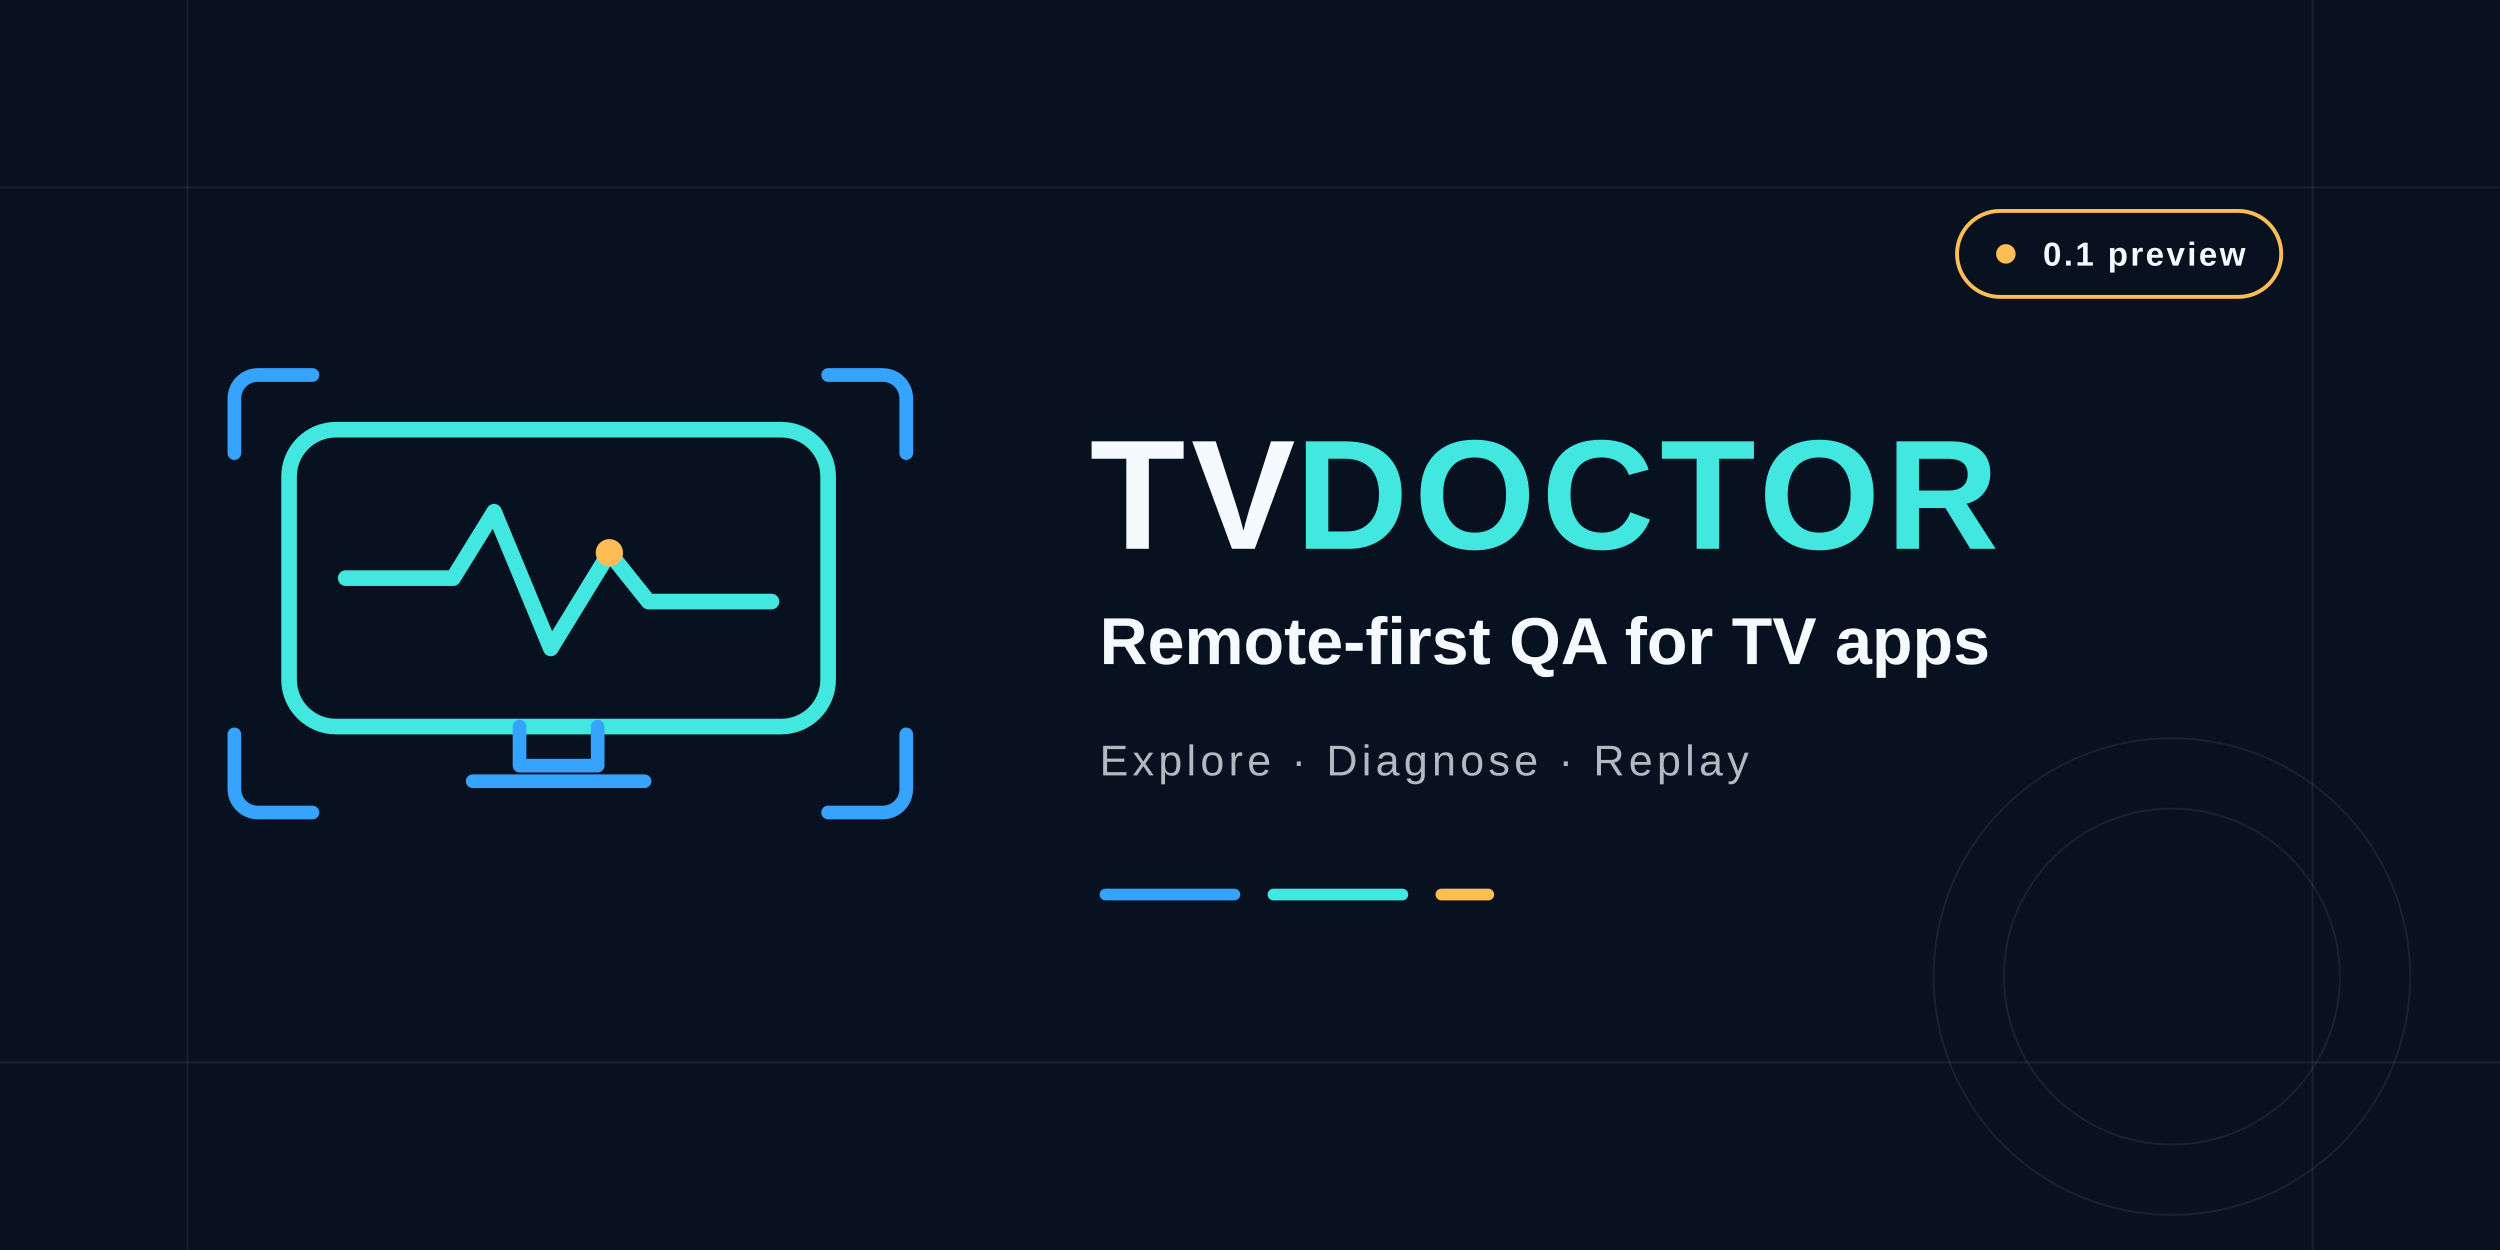
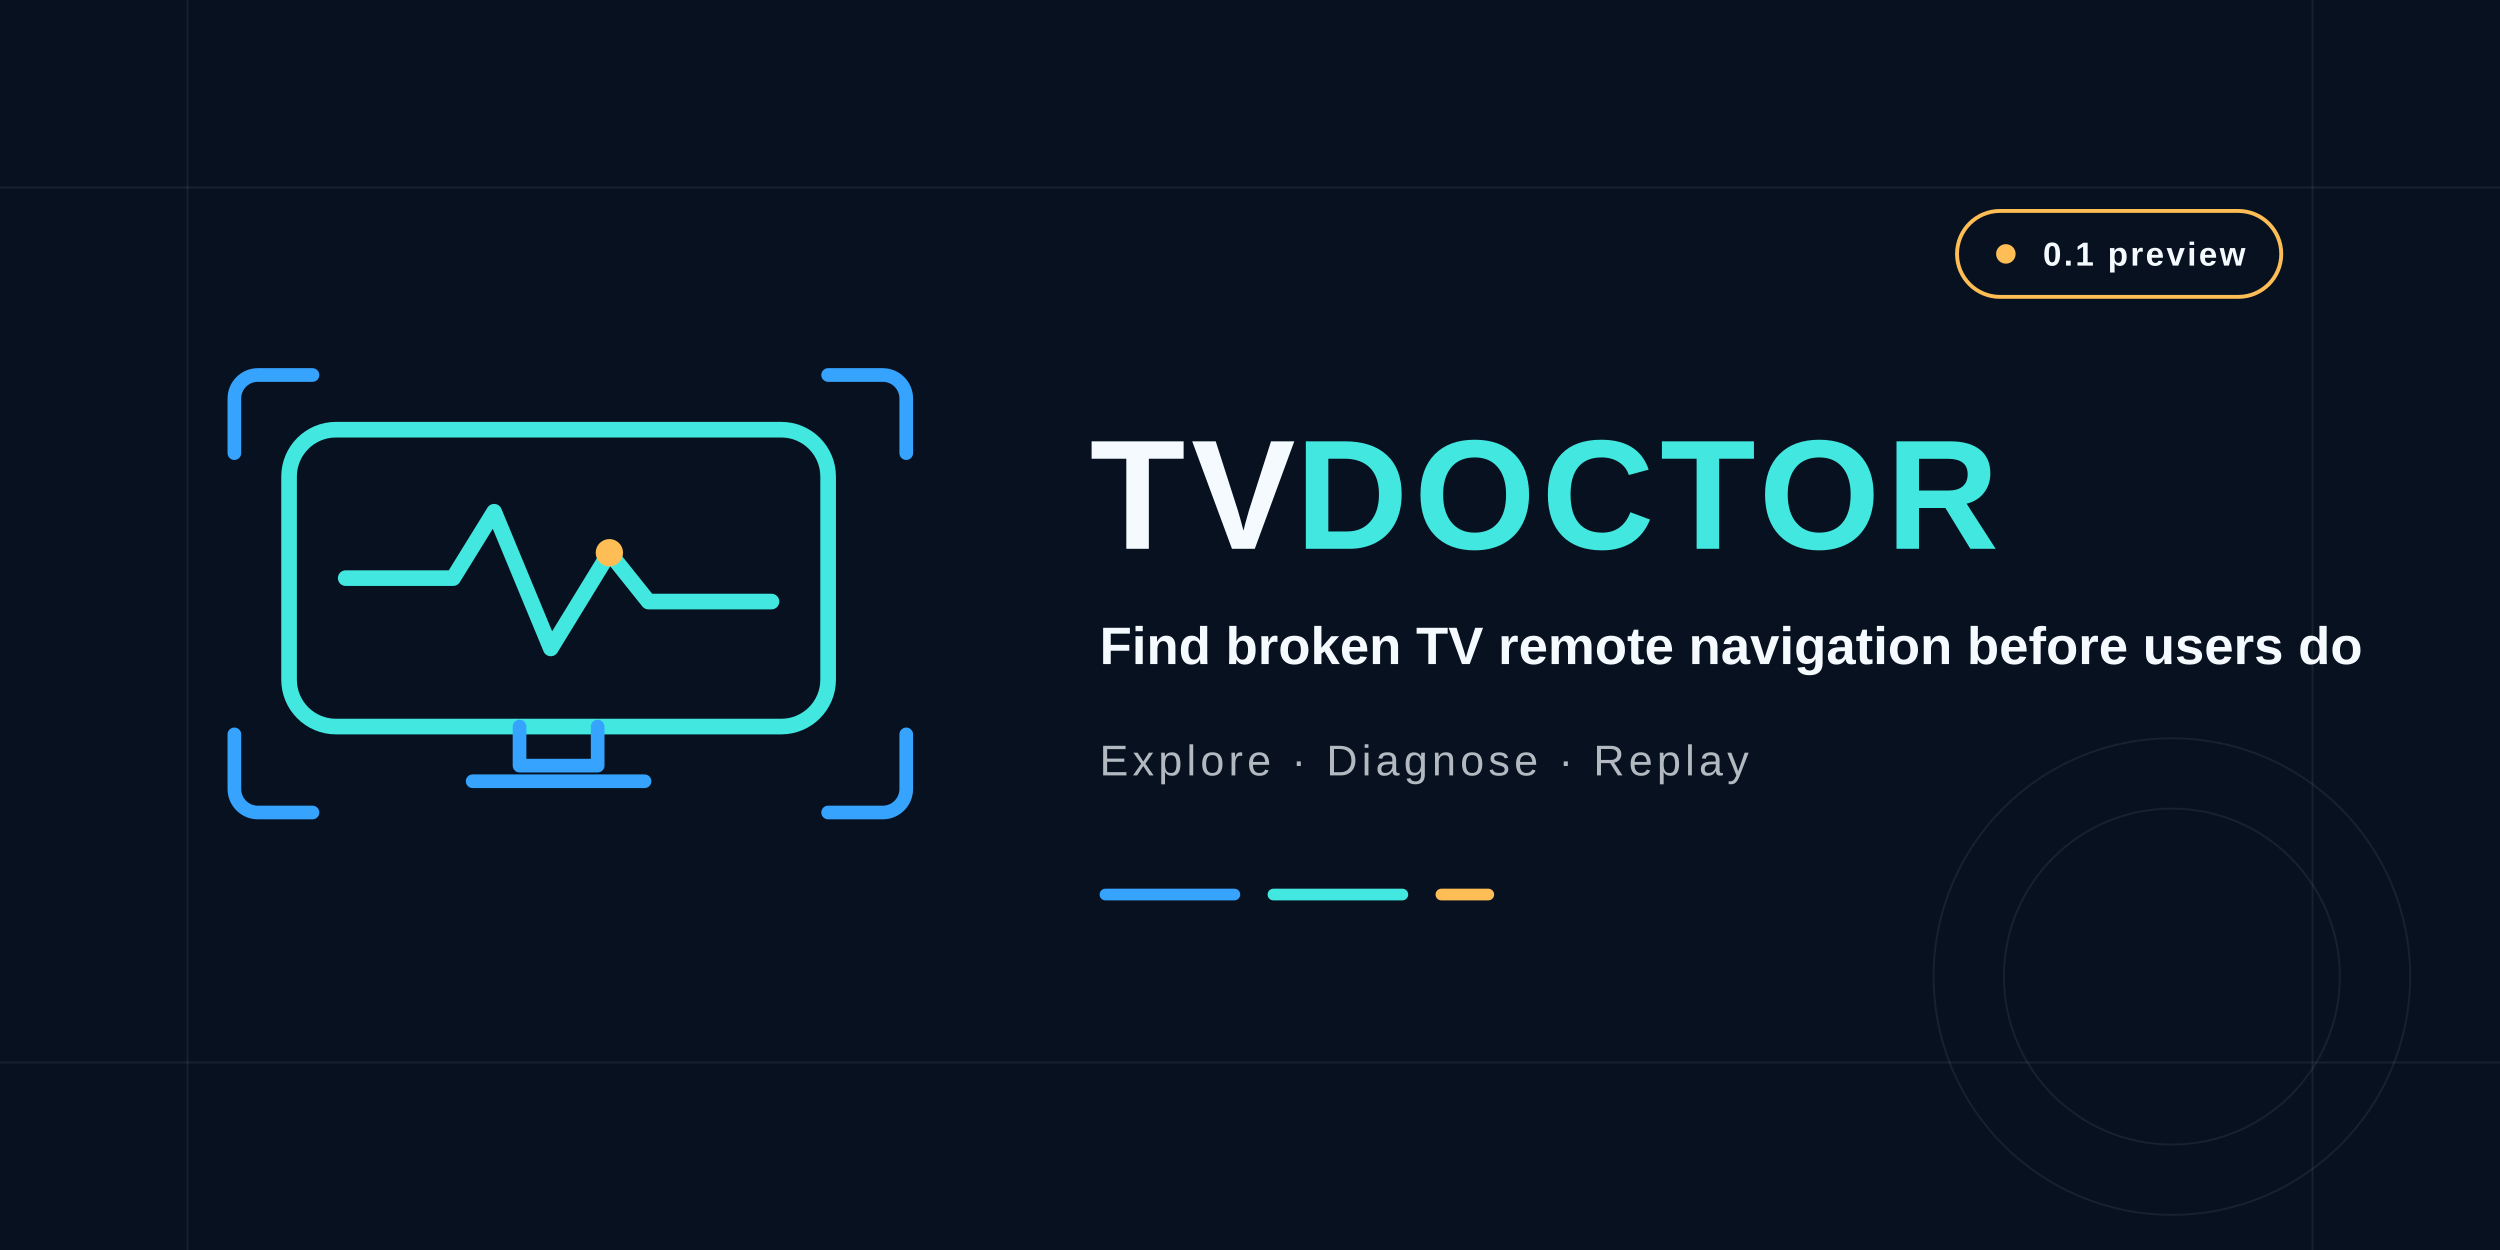
<svg xmlns="http://www.w3.org/2000/svg" viewBox="0 0 1280 640" width="1280" height="640" role="img" aria-labelledby="tvdoctor-social-title tvdoctor-social-description">
  <rect width="1280" height="640" fill="#07111F" />
  <g fill="none" stroke="#F5FAFF" stroke-opacity=".07" stroke-width="1">
    <path d="M0 96h1280M0 544h1280" />
    <path d="M96 0v640M1184 0v640" />
    <circle cx="1112" cy="500" r="122" />
    <circle cx="1112" cy="500" r="86" />
  </g>
  <g transform="translate(112 184)" fill="none" stroke-linecap="round" stroke-linejoin="round">
    <g stroke="#36A3FF" stroke-width="7">
      <path d="M48 8H20C13.4 8 8 13.4 8 20v28" />
      <path d="M312 8h28c6.6 0 12 5.4 12 12v28" />
      <path d="M8 192v28c0 6.6 5.4 12 12 12h28" />
      <path d="M352 192v28c0 6.6-5.4 12-12 12h-28" />
    </g>
    <rect x="36" y="36" width="276" height="152" rx="24" stroke="#42E8E0" stroke-width="8" />
    <path d="M65 112h55l21-34 29 70 30-49 20 25h63" stroke="#42E8E0" stroke-width="8" />
    <circle cx="200" cy="99" r="7" fill="#FFBE55" stroke="none" />
    <path d="M154 188v20h40v-20M130 216h88" stroke="#36A3FF" stroke-width="7" />
  </g>
  <g font-family="Arial, Helvetica, sans-serif">
    <text x="558" y="281" fill="#F5FAFF" font-size="80" font-weight="800" letter-spacing="3">TV<tspan fill="#42E8E0">DOCTOR</tspan>
    </text>
-     <text x="563" y="340" fill="#F5FAFF" font-size="34" font-weight="600">Remote-first QA for TV apps</text>
+     <text x="563" y="340" fill="#F5FAFF" font-size="27" font-weight="600">Find broken TV remote navigation before users do</text>
    <text x="563" y="397" fill="#F5FAFF" fill-opacity=".72" font-size="22" font-weight="500" letter-spacing="2.2">Explore · Diagnose · Replay</text>
  </g>
  <g transform="translate(1002 108)" font-family="Arial, Helvetica, sans-serif">
    <rect width="166" height="44" rx="22" fill="none" stroke="#FFBE55" stroke-width="2" />
    <circle cx="25" cy="22" r="5" fill="#FFBE55" />
    <text x="44" y="28" fill="#F5FAFF" font-size="17" font-weight="700" letter-spacing="1.2">0.1 preview</text>
  </g>
  <g transform="translate(563 455)">
    <rect width="72" height="6" rx="3" fill="#36A3FF" />
    <rect x="86" width="72" height="6" rx="3" fill="#42E8E0" />
    <rect x="172" width="30" height="6" rx="3" fill="#FFBE55" />
  </g>
</svg>
